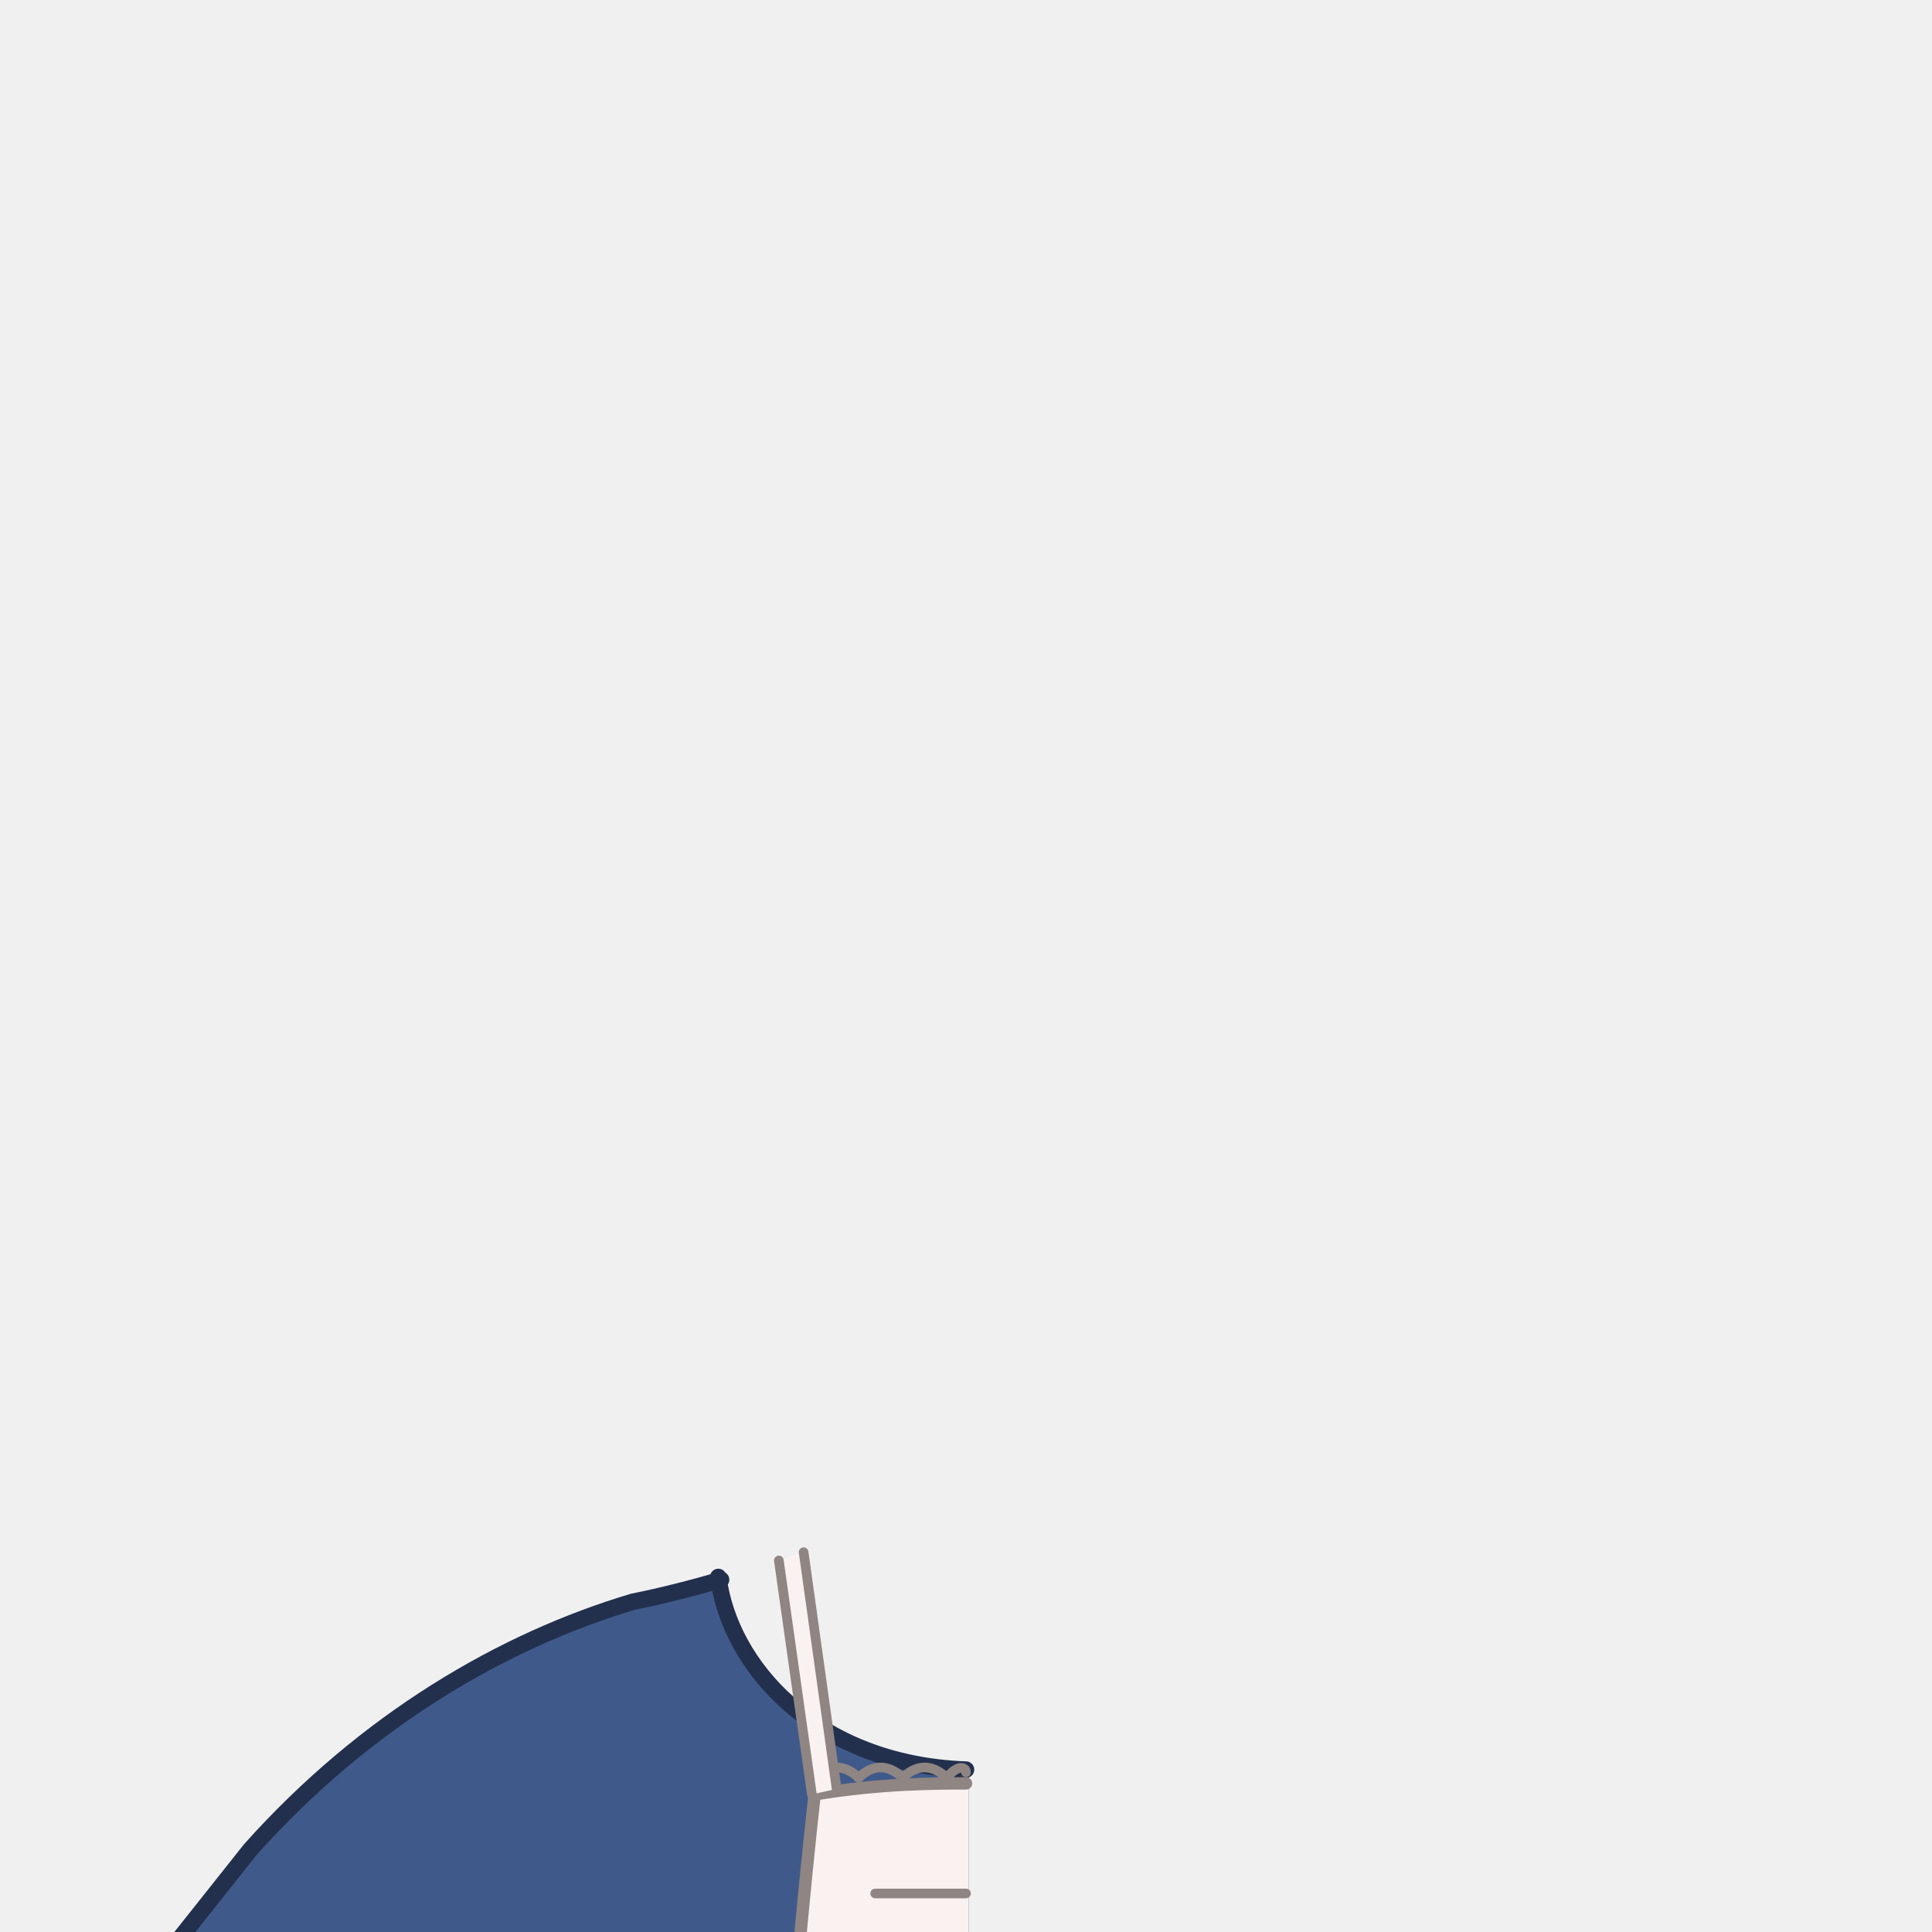
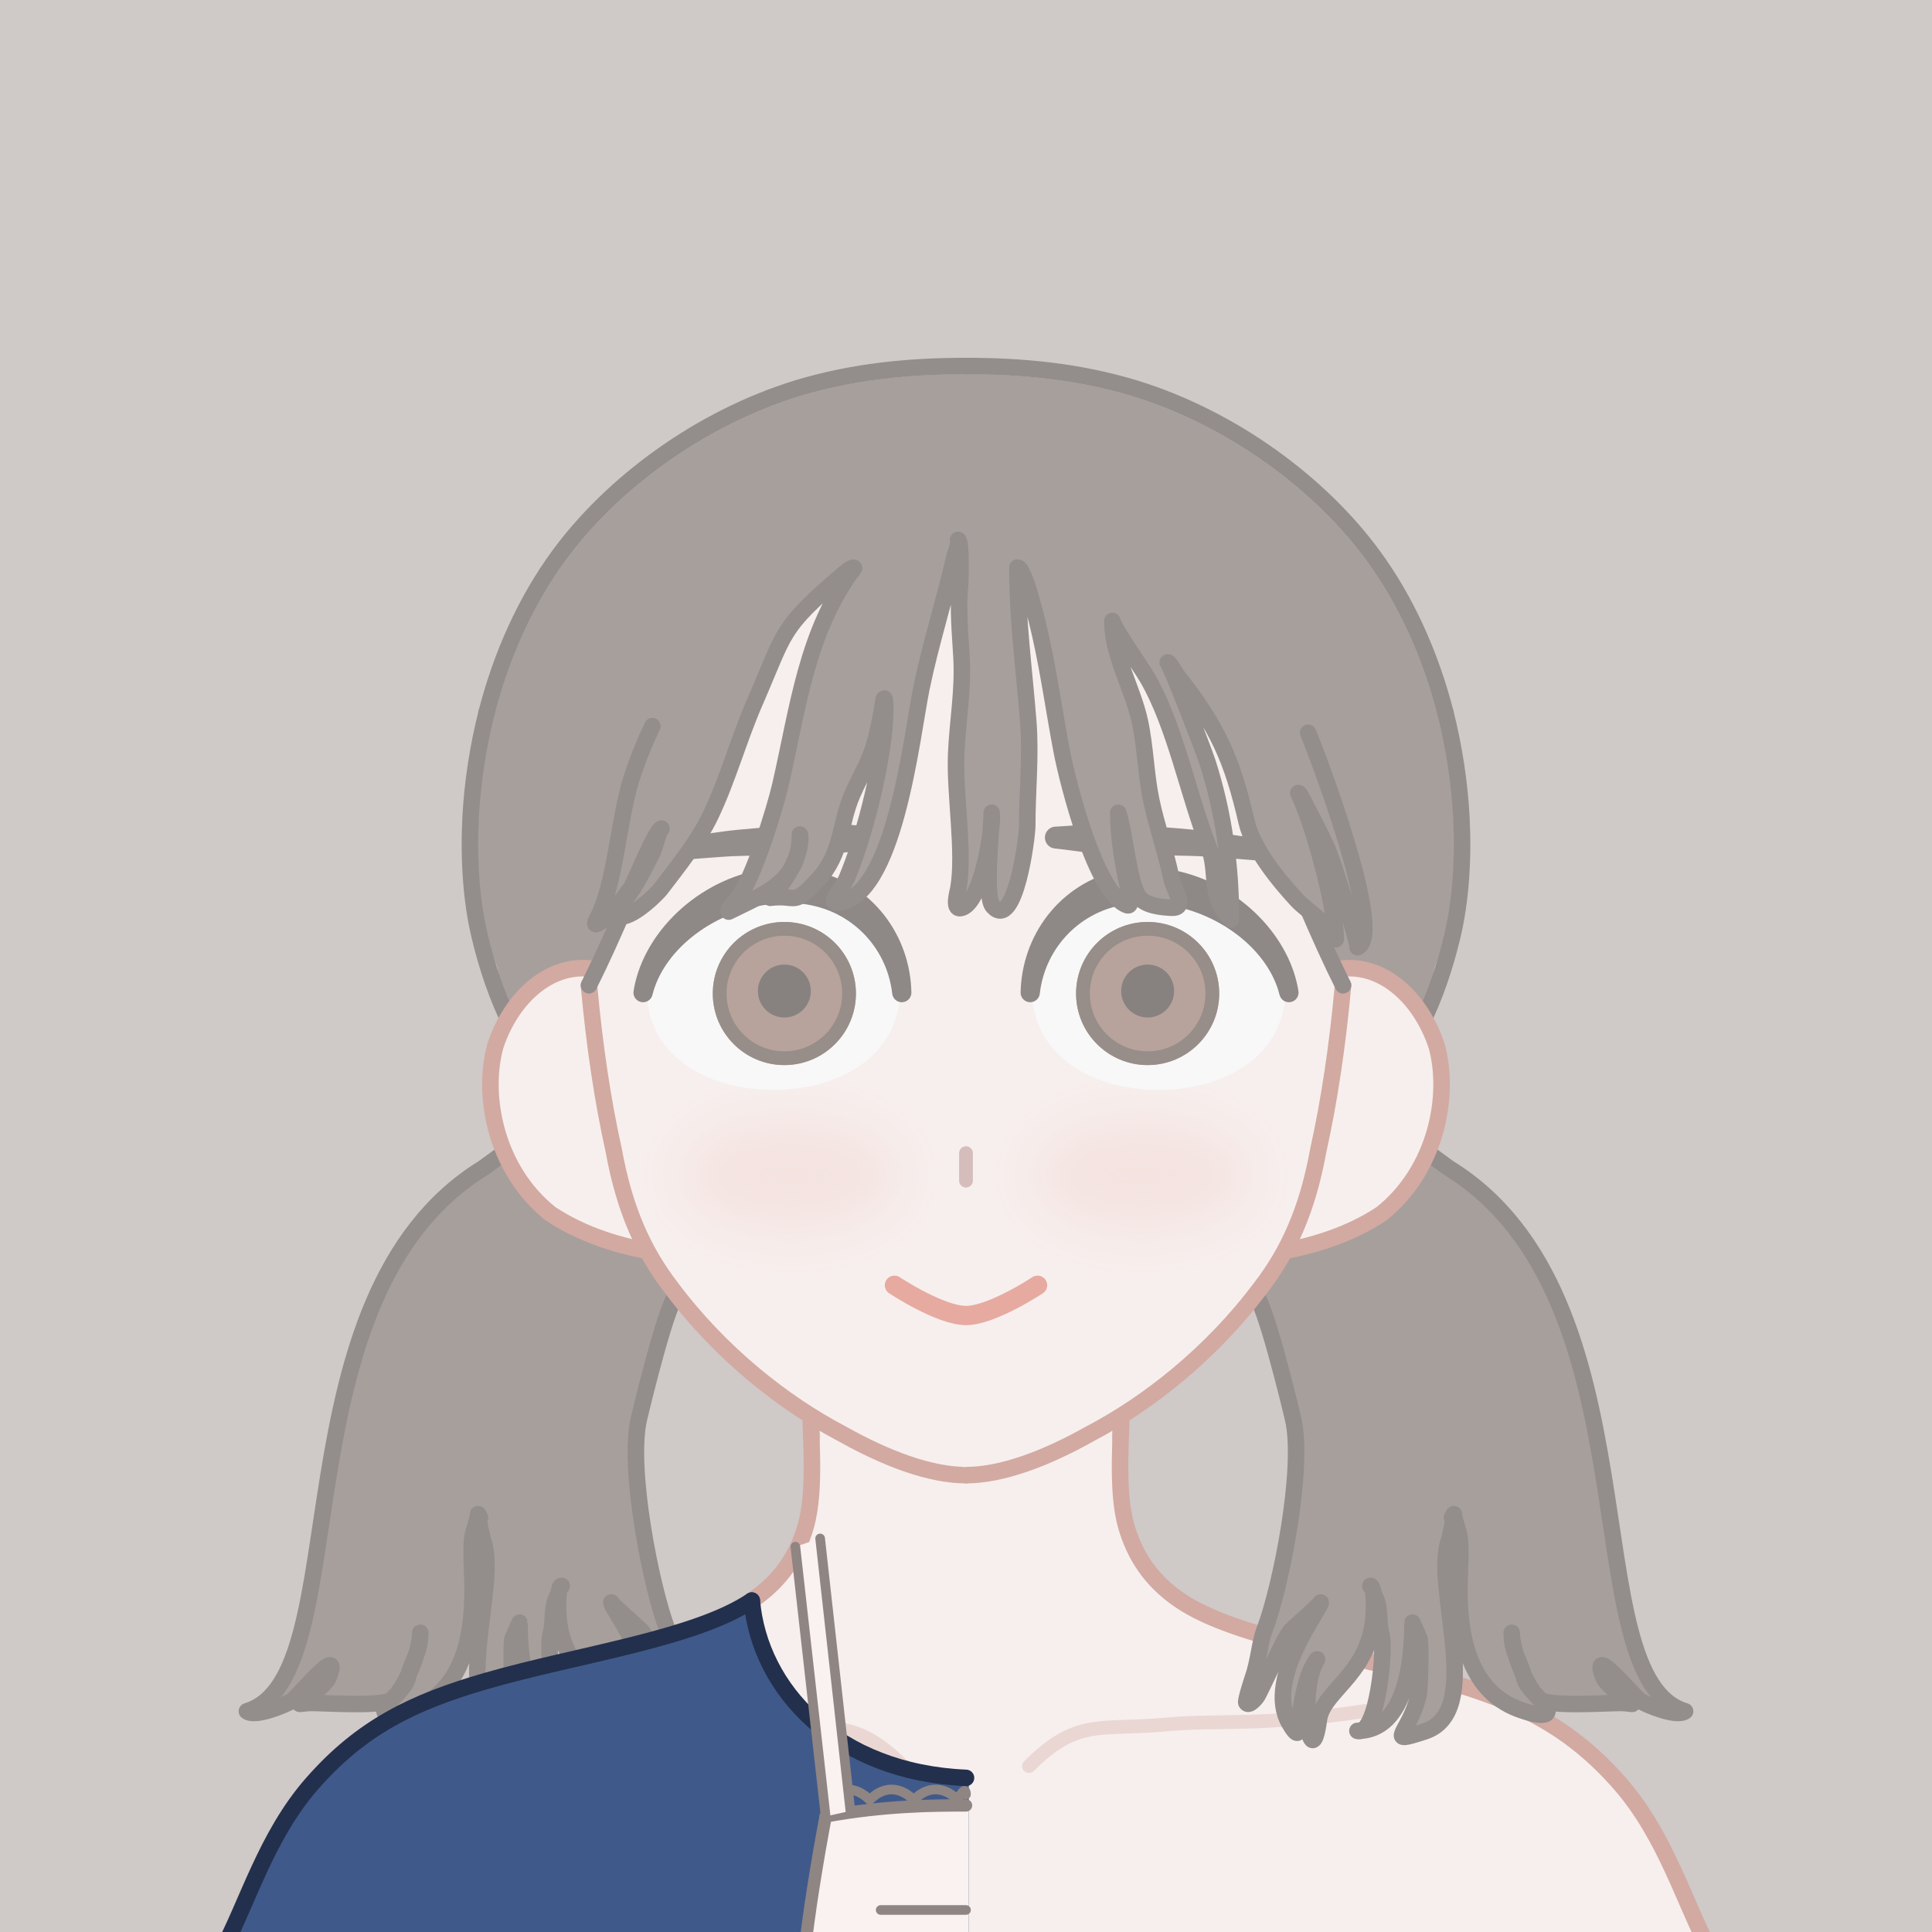
<svg xmlns="http://www.w3.org/2000/svg" width="702" height="702" viewBox="0 0 702 702">
+   <g id="_ref">
+     <g opacity="0.5">
+       <defs>
+         <clipPath id="makeup-blush-clip-path-31">
+           <path d="M215.154 389.2 L359.154 389.2 L359.154 464.8 L215.154 464.8 Z" />
+         </clipPath>
+         <filter id="makeup-blush-filter-11" filterUnits="userSpaceOnUse" x="218.154" y="377" width="138" height="100" color-interpolation-filters="sRGB">
+           <feGaussianBlur in="SourceGraphic" stdDeviation="9" color-interpolation-filters="linearRGB" />
+         </filter>
+         <clipPath id="cg-eye1">
+           <path d="M242 360 C242 338 262 326 288 326 C314 326 334 338 334 360 C334 382 314 396 288 396 C262 396 242 382 242 360 Z" fill="#ffffff" />
+         </clipPath>
+       </defs>
+       <rect width="702" height="702" fill="#ada19f" />
+       <g data-layer="body">
+         <g>
+           <g>
+             <path d="M296 490 L298 522 C293.615 554.385 304.615 564.885 259.333 589.667 L210.333 604.167 C118.615 622.385 119.615 639.385 96.5 675.5 L80.5 709 L352 712 L352 490 Z" fill="#fdeeea" />
+             <path d="M80.177 709.772 C89.948 691.718 96.554 667.356 113.323 648.166 C131.428 627.449 150.416 618.37 176.588 610.801 C209.733 601.215 252.656 595.455 273.168 581.575 C284.163 574.134 289.86 564.776 292.817 554.408 C296.711 540.759 294.236 520.005 294.407 505.93 C294.426 504.332 294.448 497.885 294.448 490.885" fill="none" stroke="#b46352" stroke-width="6" stroke-linecap="round" stroke-linejoin="round" />
+             <path d="M206.199 621.718 C242.115 627.218 260.37 624.907 278.628 626.62 C302.176 628.831 310.481 624.084 328.115 641.718" fill="none" stroke="#b46352" stroke-width="5" stroke-linecap="round" opacity="0.35" />
+           </g>
+         </g>
+         <g transform="translate(702 0) scale(-1 1)">
+           <g>
+             <path d="M296 490 L298 522 C293.615 554.385 304.615 564.885 259.333 589.667 L210.333 604.167 C118.615 622.385 119.615 639.385 96.5 675.5 L80.5 709 L352 712 L352 490 Z" fill="#fdeeea" />
+             <path d="M80.177 709.772 C89.948 691.718 96.554 667.356 113.323 648.166 C131.428 627.449 150.416 618.37 176.588 610.801 C209.733 601.215 252.656 595.455 273.168 581.575 C284.163 574.134 289.86 564.776 292.817 554.408 C296.711 540.759 294.236 520.005 294.407 505.93 C294.426 504.332 294.448 497.885 294.448 490.885" fill="none" stroke="#b46352" stroke-width="6" stroke-linecap="round" stroke-linejoin="round" />
+             <path d="M206.199 621.718 C242.115 627.218 260.37 624.907 278.628 626.62 C302.176 628.831 310.481 624.084 328.115 641.718" fill="none" stroke="#b46352" stroke-width="5" stroke-linecap="round" opacity="0.35" />
+           </g>
+         </g>
+       </g>
+       <g data-layer="hairMid">
+         <g>
+           <g>
+             <path d="M246.346 470.051 C252.058 457.884 251.33 448.199 243.07 434.669 C238.956 426.719 237.325 420.839 228.711 415.289 C206.623 401.069 195.92 409.499 175.625 424.389 C99.328 471.409 130.552 609.403 89.711 621.793 C92.696 624.063 103.403 619.583 105.822 618.153 C108.255 616.713 124.757 596.133 119.336 609.653 C118.582 611.533 113.631 615.683 111.427 617.133 C106.635 620.283 109.057 618.723 113.403 618.773 C118.927 618.823 139.489 620.153 142.388 617.583 C147.818 612.773 152.711 599.273 152.711 593.263 C152.711 600.773 149.385 603.763 148.149 609.773 C147.304 613.873 139.593 619.023 139.706 621.733 C139.843 625.043 149.803 621.283 151.883 620.363 C170.299 612.233 171.711 589.693 171.711 577.413 C171.711 572.163 170.979 563.063 171.67 558.353 C171.876 556.953 173.9 551.093 173.711 550.173 C173.96 550.589 174.197 551.005 174.421 551.422 L174.11 550.922 C173.439 551.258 175.192 558.829 175.579 559.922 C181.477 576.576 162.297 622.015 184.409 629.153 C199.261 633.947 190.038 630.137 186.546 615.971 C186.03 613.875 185.61 597.159 186.226 595.409 C186.446 594.785 188.796 589.666 188.777 589.589 C188.777 602.195 190.785 628.922 208.777 628.922 C201.455 630.753 198.534 598.933 200.068 593.773 C201.338 589.499 200.169 584.271 202.538 579.84 C203.243 578.52 203.238 576.081 204.11 576.256 C202.849 576.003 202.797 581.895 202.777 582.922 C202.285 607.842 221.252 613.552 222.777 624.922 C225.695 646.676 230.392 614.04 223.444 602.922 C227.157 607.873 228.466 615.721 229.444 621.589 C230.324 626.871 228.975 634.026 233.57 626.033 C242.692 610.164 221.67 584.015 222.11 582.256 C223.525 584.142 230.728 590.225 232.983 592.471 C235.024 594.505 242.514 611.398 245.016 616.038 C245.475 616.889 248.24 620.248 249.146 618.672 C249.502 618.052 247.263 611.007 246.804 609.719 C244.719 603.857 244.271 596.797 242.595 592.453 C236.61 576.947 227.965 533.366 232.163 515.515 C233.177 511.198 242.851 470.916 246.346 470.051 Z" fill="#5d4e48" stroke="#352a27" stroke-width="6" stroke-linecap="round" stroke-linejoin="round" />
+           </g>
+         </g>
+         <g transform="translate(702 0) scale(-1 1)">
+           <g>
+             <path d="M246.346 470.051 C252.058 457.884 251.33 448.199 243.07 434.669 C238.956 426.719 237.325 420.839 228.711 415.289 C206.623 401.069 195.92 409.499 175.625 424.389 C99.328 471.409 130.552 609.403 89.711 621.793 C92.696 624.063 103.403 619.583 105.822 618.153 C108.255 616.713 124.757 596.133 119.336 609.653 C118.582 611.533 113.631 615.683 111.427 617.133 C106.635 620.283 109.057 618.723 113.403 618.773 C118.927 618.823 139.489 620.153 142.388 617.583 C147.818 612.773 152.711 599.273 152.711 593.263 C152.711 600.773 149.385 603.763 148.149 609.773 C147.304 613.873 139.593 619.023 139.706 621.733 C139.843 625.043 149.803 621.283 151.883 620.363 C170.299 612.233 171.711 589.693 171.711 577.413 C171.711 572.163 170.979 563.063 171.67 558.353 C171.876 556.953 173.9 551.093 173.711 550.173 C173.96 550.589 174.197 551.005 174.421 551.422 L174.11 550.922 C173.439 551.258 175.192 558.829 175.579 559.922 C181.477 576.576 162.297 622.015 184.409 629.153 C199.261 633.947 190.038 630.137 186.546 615.971 C186.03 613.875 185.61 597.159 186.226 595.409 C186.446 594.785 188.796 589.666 188.777 589.589 C188.777 602.195 190.785 628.922 208.777 628.922 C201.455 630.753 198.534 598.933 200.068 593.773 C201.338 589.499 200.169 584.271 202.538 579.84 C203.243 578.52 203.238 576.081 204.11 576.256 C202.849 576.003 202.797 581.895 202.777 582.922 C202.285 607.842 221.252 613.552 222.777 624.922 C225.695 646.676 230.392 614.04 223.444 602.922 C227.157 607.873 228.466 615.721 229.444 621.589 C230.324 626.871 228.975 634.026 233.57 626.033 C242.692 610.164 221.67 584.015 222.11 582.256 C223.525 584.142 230.728 590.225 232.983 592.471 C235.024 594.505 242.514 611.398 245.016 616.038 C245.475 616.889 248.24 620.248 249.146 618.672 C249.502 618.052 247.263 611.007 246.804 609.719 C244.719 603.857 244.271 596.797 242.595 592.453 C236.61 576.947 227.965 533.366 232.163 515.515 C233.177 511.198 242.851 470.916 246.346 470.051 Z" fill="#5d4e48" stroke="#352a27" stroke-width="6" stroke-linecap="round" stroke-linejoin="round" />
+           </g>
+         </g>
+       </g>
+       <g data-layer="hairBase">
+         <g>
+           <g>
+             <path d="M352 381.448 L352 135.951 L351.016 135.951 C330.344 135.951 310.656 137.919 290.968 143.826 C255.53 154.654 224.03 178.279 205.327 203.873 C186.623 229.467 175.795 262.936 173.826 297.39 C172.842 317.077 174.811 336.765 180.717 351.531 C182.027 358.081 184.209 364.632 187.262 370.602 C187.365 370.682 201.168 393.038 203.562 396.448 C204.832 398.257 211.612 404.019 213.517 405.842 C223.248 415.153 227.833 417.061 239.562 423.948 C253.821 432.321 287.168 441.633 303.192 437.819 C328.028 431.907 350.54 430.17 351.074 398.222 C351.102 396.519 351.452 381.949 352 381.448 Z" fill="#5d4e48" />
+           </g>
+           <g>
+             <path d="M351 133 C330 133 310 135 290 141 C254 152 222 176 203 202 C191 218.4 182.2 238 176.8 259" fill="none" stroke="#352a27" stroke-width="6" stroke-linecap="round" stroke-linejoin="round" />
+           </g>
+           <g>
+             <path d="M176.8 259 C173.7 271.3 171.7 284.1 171 297 C170.247 312.067 171.196 327.134 174.275 340.064 C179.731 362.97 189.199 384.12 205.639 400.625 C218.159 413.194 231.61 422.103 248.042 428.491 C248.47 428.658 248.896 428.816 249.319 428.964 C252.635 430.122 260.334 430.818 262.896 432.282" fill="none" stroke="#352a27" stroke-width="6" stroke-linecap="round" stroke-linejoin="round" />
+           </g>
+         </g>
+         <g transform="translate(702 0) scale(-1 1)">
+           <g>
+             <path d="M352 381.448 L352 135.951 L351.016 135.951 C330.344 135.951 310.656 137.919 290.968 143.826 C255.53 154.654 224.03 178.279 205.327 203.873 C186.623 229.467 175.795 262.936 173.826 297.39 C172.842 317.077 174.811 336.765 180.717 351.531 C182.027 358.081 184.209 364.632 187.262 370.602 C187.365 370.682 201.168 393.038 203.562 396.448 C204.832 398.257 211.612 404.019 213.517 405.842 C223.248 415.153 227.833 417.061 239.562 423.948 C253.821 432.321 287.168 441.633 303.192 437.819 C328.028 431.907 350.54 430.17 351.074 398.222 C351.102 396.519 351.452 381.949 352 381.448 Z" fill="#5d4e48" />
+           </g>
+           <g>
+             <path d="M351 133 C330 133 310 135 290 141 C254 152 222 176 203 202 C191 218.4 182.2 238 176.8 259" fill="none" stroke="#352a27" stroke-width="6" stroke-linecap="round" stroke-linejoin="round" />
+           </g>
+           <g>
+             <path d="M176.8 259 C173.7 271.3 171.7 284.1 171 297 C170.247 312.067 171.196 327.134 174.275 340.064 C179.731 362.97 189.199 384.12 205.639 400.625 C218.159 413.194 231.61 422.103 248.042 428.491 C248.47 428.658 248.896 428.816 249.319 428.964 C252.635 430.122 260.334 430.818 262.896 432.282" fill="none" stroke="#352a27" stroke-width="6" stroke-linecap="round" stroke-linejoin="round" />
+           </g>
+         </g>
+       </g>
+       <g data-layer="ear">
+         <g>
+           <g>
+             <path d="M215 352 C200 350 186 362 180 380 C175 398 180 425 200 441 C212 449 226 453 238 455 L225 380 Z" fill="#fdeeea" />
+             <path d="M215 352 C200 350 186 362 180 380 C175 398 180 425 200 441 C212 449 226 453 238 455" fill="none" stroke="#b46352" stroke-width="6" stroke-linecap="round" stroke-linejoin="round" />
+           </g>
+         </g>
+         <g transform="translate(702 0) scale(-1 1)">
+           <g>
+             <path d="M215 352 C200 350 186 362 180 380 C175 398 180 425 200 441 C212 449 226 453 238 455 L225 380 Z" fill="#fdeeea" />
+             <path d="M215 352 C200 350 186 362 180 380 C175 398 180 425 200 441 C212 449 226 453 238 455" fill="none" stroke="#b46352" stroke-width="6" stroke-linecap="round" stroke-linejoin="round" />
+           </g>
+         </g>
+       </g>
+       <g data-layer="face">
+         <g>
+           <g>
+             <path d="M352 200 L351 200 C322 200 296 208 278 228 C262 246 250 272 240 298 C232 318 223 340 214 358 C216 380 219 400 223 418 C227 440 234 455 244 468 C262 492 285 510 306 521 C322 530 338 536 351 536 L352 536 Z" fill="#fdeeea" />
+             <path d="M214 358 C216 380 219 400 223 418 C227 440 234 455 244 468 C262 492 285 510 306 521 C322 530 338 536 351 536" fill="none" stroke="#b46352" stroke-width="6" stroke-linecap="round" stroke-linejoin="round" />
+           </g>
+         </g>
+         <g transform="translate(702 0) scale(-1 1)">
+           <g>
+             <path d="M352 200 L351 200 C322 200 296 208 278 228 C262 246 250 272 240 298 C232 318 223 340 214 358 C216 380 219 400 223 418 C227 440 234 455 244 468 C262 492 285 510 306 521 C322 530 338 536 351 536 L352 536 Z" fill="#fdeeea" />
+             <path d="M214 358 C216 380 219 400 223 418 C227 440 234 455 244 468 C262 492 285 510 306 521 C322 530 338 536 351 536" fill="none" stroke="#b46352" stroke-width="6" stroke-linecap="round" stroke-linejoin="round" />
+           </g>
+         </g>
+       </g>
+       <g data-layer="makeup">
+         <g>
+           <g>
+             <g clip-path="url(#makeup-blush-clip-path-31)">
+               <g filter="url(#makeup-blush-filter-11)">
+                 <ellipse cx="287.154" cy="427" rx="40" ry="21" fill="#f3bfb8" opacity="0.5" />
+               </g>
+             </g>
+           </g>
+         </g>
+         <g transform="translate(702 0) scale(-1 1)">
+           <g>
+             <g clip-path="url(#makeup-blush-clip-path-31)">
+               <g filter="url(#makeup-blush-filter-11)">
+                 <ellipse cx="287.154" cy="427" rx="40" ry="21" fill="#f3bfb8" opacity="0.5" />
+               </g>
+             </g>
+           </g>
+         </g>
+       </g>
+       <g data-layer="mouth">
+         <g>
+           <path d="M351 419 L351 429" fill="none" stroke="#b98a88" stroke-width="5" stroke-linecap="round" />
+         </g>
+         <g>
+           <path d="M325 467 C325 467 341.59 478 351 478 C360.41 478 377 467 377 467" fill="none" stroke="#dc6450" stroke-width="7" stroke-linecap="round" stroke-linejoin="round" />
+         </g>
+       </g>
+       <g data-layer="eye">
+         <g transform="translate(285 361) scale(1) translate(-292 -361)">
+           <path d="M242 360 C242 338 262 326 288 326 C314 326 334 338 334 360 C334 382 314 396 288 396 C262 396 242 382 242 360 Z" fill="#ffffff" />
+           <g clip-path="url(#cg-eye1)">
+             <g transform="translate(292 361) scale(0.26)">
+               <g transform="translate(-110 -110) scale(1)">
+                 <g>
+                   <circle cx="110" cy="110" r="100" fill="#7e5647" />
+                   <circle cx="110" cy="106.526" r="37" fill="#1e1410" />
+                 </g>
+               </g>
+             </g>
+             <circle cx="292" cy="361" r="23.5" fill="none" stroke="#3e2a22" stroke-width="5" />
+           </g>
+           <g>
+             <polygon points="237.252,359.897 237.551,358.24 237.883,356.76 237.941,356.513 238.406,354.792 238.803,353.526 238.951,353.061 239.578,351.317 239.962,350.368 240.28,349.584 241.058,347.862 241.344,347.294 241.925,346.127 242.867,344.408 242.928,344.314 243.885,342.708 244.617,341.579 244.985,341.016 246.164,339.343 246.569,338.814 247.417,337.698 248.568,336.29 248.745,336.08 250.15,334.489 250.84,333.764 251.624,332.938 253.169,331.426 253.251,331.357 254.778,329.959 255.664,329.208 256.451,328.542 258.188,327.176 258.338,327.071 259.976,325.871 260.978,325.193 261.816,324.627 263.713,323.445 263.884,323.351 265.648,322.334 266.723,321.768 267.619,321.299 269.636,320.333 269.832,320.251 271.687,319.443 272.839,318.994 273.747,318.642 275.844,317.917 276.12,317.835 277.977,317.271 279.259,316.935 280.089,316.72 282.225,316.252 282.674,316.172 284.386,315.867 285.904,315.658 286.538,315.572 288.676,315.367 289.401,315.327 290.829,315.25 292.642,315.226 293.004,315.221 295.029,315.28 296.147,315.36 297.018,315.423 298.974,315.649 299.642,315.754 300.899,315.956 302.839,316.351 303.092,316.412 304.736,316.824 306.239,317.271 306.592,317.373 308.418,318.001 309.548,318.446 310.23,318.713 311.993,319.495 312.749,319.869 313.708,320.347 315.391,321.276 315.82,321.534 317.035,322.277 318.624,323.341 318.745,323.424 320.158,324.467 321.316,325.4 321.654,325.667 323.091,326.923 323.903,327.696 324.47,328.235 325.79,329.602 326.297,330.172 327.055,331.028 328.256,332.499 328.49,332.806 329.392,334.018 330.352,335.425 330.465,335.582 331.471,337.186 332.122,338.33 332.409,338.828 333.281,340.508 333.67,341.338 334.08,342.214 334.808,343.949 334.992,344.434 335.468,345.715 336.057,347.505 336.088,347.599 336.571,349.304 336.901,350.668 337.014,351.126 337.388,352.973 337.543,353.928 337.688,354.817 337.915,356.668 337.962,357.21 338.072,358.537 338.153,360.357 338.146,361.044 338.006,361.715 337.737,362.346 337.35,362.913 336.861,363.394 336.286,363.769 335.65,364.026 334.976,364.153 334.29,364.146 333.618,364.006 332.987,363.737 332.42,363.35 331.94,362.861 331.564,362.286 331.308,361.65 331.18,360.976 330.952,359.311 330.741,358.141 330.667,357.75 330.321,356.221 330.125,355.498 329.911,354.712 329.435,353.212 329.326,352.918 328.903,351.751 328.295,350.262 328.289,350.247 332.186,348.915 328.346,350.404 327.667,348.922 327.122,347.855 326.963,347.551 326.209,346.222 325.793,345.553 325.404,344.931 324.546,343.673 324.313,343.364 323.644,342.461 322.641,341.211 326.581,338.437 322.758,341.37 322.695,341.298 321.707,340.166 320.806,339.215 320.678,339.088 319.611,338.057 318.914,337.435 318.503,337.07 317.368,336.138 316.918,335.8 316.202,335.257 315.002,334.422 314.826,334.316 313.769,333.636 312.455,332.862 312.429,332.847 315.575,328.126 312.628,332.973 311.255,332.235 310.187,331.716 309.949,331.605 308.63,331.03 307.86,330.729 307.304,330.513 305.949,330.043 305.483,329.903 304.56,329.62 303.179,329.254 303.067,329.233 301.785,328.941 300.369,328.674 300.36,328.676 298.901,328.459 297.886,328.344 297.468,328.298 296.013,328.186 295.393,328.162 294.522,328.124 292.996,328.113 292.886,328.117 291.308,328.156 290.115,328.224 289.625,328.251 287.955,328.397 287.555,328.445 286.26,328.598 284.767,328.824 284.542,328.856 282.84,329.164 282.225,329.296 281.147,329.526 279.48,329.94 279.412,329.953 277.697,330.432 276.975,330.658 276,330.962 274.294,331.56 274.289,331.557 272.589,332.208 271.847,332.519 270.917,332.909 269.253,333.675 269.166,333.715 266.483,328.557 269.341,333.62 267.607,334.487 266.89,334.872 265.995,335.352 264.409,336.278 264.333,336.322 261.3,331.723 264.49,336.215 262.858,337.24 262.157,337.711 261.347,338.255 259.821,339.363 259.808,339.373 256.523,335.37 259.946,339.255 258.454,340.418 257.716,341.032 257.083,341.559 255.762,342.739 255.685,342.806 254.501,343.949 253.647,344.833 253.301,345.188 252.159,346.459 251.834,346.845 251.082,347.752 250.048,349.104 250.03,349.127 246.472,346.733 250.12,348.988 249.134,350.389 248.514,351.347 248.254,351.743 247.457,353.088 247.132,353.691 246.724,354.451 246.056,355.833 245.922,356.135 245.462,357.208 244.942,358.578 244.909,358.668 244.488,359.962 244.081,361.436 243.865,362.087 243.527,362.684 243.078,363.203 242.537,363.625 241.924,363.933 241.262,364.116 240.578,364.166 239.897,364.081 239.246,363.865 238.649,363.527 238.13,363.078 237.708,362.537 237.4,361.924 237.218,361.262 237.168,360.578" fill="#2b201d" />
+           </g>
+         </g>
+         <g transform="translate(702 0) scale(-1 1)">
+           <g transform="translate(285 361) scale(1) translate(-292 -361)">
+             <path d="M242 360 C242 338 262 326 288 326 C314 326 334 338 334 360 C334 382 314 396 288 396 C262 396 242 382 242 360 Z" fill="#ffffff" />
+             <g clip-path="url(#cg-eye1)">
+               <g transform="translate(292 361) scale(0.26)">
+                 <g transform="translate(-110 -110) scale(1)">
+                   <g>
+                     <circle cx="110" cy="110" r="100" fill="#7e5647" />
+                     <circle cx="110" cy="106.526" r="37" fill="#1e1410" />
+                   </g>
+                 </g>
+               </g>
+               <circle cx="292" cy="361" r="23.5" fill="none" stroke="#3e2a22" stroke-width="5" />
+             </g>
+             <g>
+               <polygon points="237.252,359.897 237.551,358.24 237.883,356.76 237.941,356.513 238.406,354.792 238.803,353.526 238.951,353.061 239.578,351.317 239.962,350.368 240.28,349.584 241.058,347.862 241.344,347.294 241.925,346.127 242.867,344.408 242.928,344.314 243.885,342.708 244.617,341.579 244.985,341.016 246.164,339.343 246.569,338.814 247.417,337.698 248.568,336.29 248.745,336.08 250.15,334.489 250.84,333.764 251.624,332.938 253.169,331.426 253.251,331.357 254.778,329.959 255.664,329.208 256.451,328.542 258.188,327.176 258.338,327.071 259.976,325.871 260.978,325.193 261.816,324.627 263.713,323.445 263.884,323.351 265.648,322.334 266.723,321.768 267.619,321.299 269.636,320.333 269.832,320.251 271.687,319.443 272.839,318.994 273.747,318.642 275.844,317.917 276.12,317.835 277.977,317.271 279.259,316.935 280.089,316.72 282.225,316.252 282.674,316.172 284.386,315.867 285.904,315.658 286.538,315.572 288.676,315.367 289.401,315.327 290.829,315.25 292.642,315.226 293.004,315.221 295.029,315.28 296.147,315.36 297.018,315.423 298.974,315.649 299.642,315.754 300.899,315.956 302.839,316.351 303.092,316.412 304.736,316.824 306.239,317.271 306.592,317.373 308.418,318.001 309.548,318.446 310.23,318.713 311.993,319.495 312.749,319.869 313.708,320.347 315.391,321.276 315.82,321.534 317.035,322.277 318.624,323.341 318.745,323.424 320.158,324.467 321.316,325.4 321.654,325.667 323.091,326.923 323.903,327.696 324.47,328.235 325.79,329.602 326.297,330.172 327.055,331.028 328.256,332.499 328.49,332.806 329.392,334.018 330.352,335.425 330.465,335.582 331.471,337.186 332.122,338.33 332.409,338.828 333.281,340.508 333.67,341.338 334.08,342.214 334.808,343.949 334.992,344.434 335.468,345.715 336.057,347.505 336.088,347.599 336.571,349.304 336.901,350.668 337.014,351.126 337.388,352.973 337.543,353.928 337.688,354.817 337.915,356.668 337.962,357.21 338.072,358.537 338.153,360.357 338.146,361.044 338.006,361.715 337.737,362.346 337.35,362.913 336.861,363.394 336.286,363.769 335.65,364.026 334.976,364.153 334.29,364.146 333.618,364.006 332.987,363.737 332.42,363.35 331.94,362.861 331.564,362.286 331.308,361.65 331.18,360.976 330.952,359.311 330.741,358.141 330.667,357.75 330.321,356.221 330.125,355.498 329.911,354.712 329.435,353.212 329.326,352.918 328.903,351.751 328.295,350.262 328.289,350.247 332.186,348.915 328.346,350.404 327.667,348.922 327.122,347.855 326.963,347.551 326.209,346.222 325.793,345.553 325.404,344.931 324.546,343.673 324.313,343.364 323.644,342.461 322.641,341.211 326.581,338.437 322.758,341.37 322.695,341.298 321.707,340.166 320.806,339.215 320.678,339.088 319.611,338.057 318.914,337.435 318.503,337.07 317.368,336.138 316.918,335.8 316.202,335.257 315.002,334.422 314.826,334.316 313.769,333.636 312.455,332.862 312.429,332.847 315.575,328.126 312.628,332.973 311.255,332.235 310.187,331.716 309.949,331.605 308.63,331.03 307.86,330.729 307.304,330.513 305.949,330.043 305.483,329.903 304.56,329.62 303.179,329.254 303.067,329.233 301.785,328.941 300.369,328.674 300.36,328.676 298.901,328.459 297.886,328.344 297.468,328.298 296.013,328.186 295.393,328.162 294.522,328.124 292.996,328.113 292.886,328.117 291.308,328.156 290.115,328.224 289.625,328.251 287.955,328.397 287.555,328.445 286.26,328.598 284.767,328.824 284.542,328.856 282.84,329.164 282.225,329.296 281.147,329.526 279.48,329.94 279.412,329.953 277.697,330.432 276.975,330.658 276,330.962 274.294,331.56 274.289,331.557 272.589,332.208 271.847,332.519 270.917,332.909 269.253,333.675 269.166,333.715 266.483,328.557 269.341,333.62 267.607,334.487 266.89,334.872 265.995,335.352 264.409,336.278 264.333,336.322 261.3,331.723 264.49,336.215 262.858,337.24 262.157,337.711 261.347,338.255 259.821,339.363 259.808,339.373 256.523,335.37 259.946,339.255 258.454,340.418 257.716,341.032 257.083,341.559 255.762,342.739 255.685,342.806 254.501,343.949 253.647,344.833 253.301,345.188 252.159,346.459 251.834,346.845 251.082,347.752 250.048,349.104 250.03,349.127 246.472,346.733 250.12,348.988 249.134,350.389 248.514,351.347 248.254,351.743 247.457,353.088 247.132,353.691 246.724,354.451 246.056,355.833 245.922,356.135 245.462,357.208 244.942,358.578 244.909,358.668 244.488,359.962 244.081,361.436 243.865,362.087 243.527,362.684 243.078,363.203 242.537,363.625 241.924,363.933 241.262,364.116 240.578,364.166 239.897,364.081 239.246,363.865 238.649,363.527 238.13,363.078 237.708,362.537 237.4,361.924 237.218,361.262 237.168,360.578" fill="#2b201d" />
+             </g>
+           </g>
+         </g>
+       </g>
+       <g data-layer="hairLine">
+         <g>
+           <g>
+             <path d="M351 200 C322 200 296 208 278 228 C262 246 250 272 240 298 C232 318 223 340 214 358" fill="none" stroke="#352a27" stroke-width="6" stroke-linecap="round" stroke-linejoin="round" />
+           </g>
+         </g>
+         <g transform="translate(702 0) scale(-1 1)">
+           <g>
+             <path d="M351 200 C322 200 296 208 278 228 C262 246 250 272 240 298 C232 318 223 340 214 358" fill="none" stroke="#352a27" stroke-width="6" stroke-linecap="round" stroke-linejoin="round" />
+           </g>
+         </g>
+       </g>
+       <g data-layer="brow">
+         <g>
+           <g transform="translate(-7 0)">
+             <g>
+               <g>
+                 <path d="M251.563 304.691 L255.184 304.191 L258.804 303.682 L262.422 303.165 L264.202 302.909 L266.052 302.647 L269.671 302.131 L269.885 302.102 L272.476 301.783 L273.478 301.681 L276.448 301.377 L277.18 301.313 L280.822 300.993 L282.158 300.878 L284.513 300.7 L288.158 300.433 L290.032 300.3 L291.841 300.188 L295.489 299.974 L299.137 299.777 L300.11 299.728 L302.817 299.614 L306.468 299.48 L307.714 299.451 L308.96 299.444 L310.208 299.458 L311.456 299.489 L312.704 299.536 L312.854 299.541 L313.976 299.599 L315.225 299.674 L316.474 299.757 L317.723 299.845 L318.973 299.935 L320.222 300.025 L321.471 300.113 L322.72 300.195 L323.969 300.27 L325.218 300.335 L326 300.389 L326.757 300.595 L327.459 300.945 L328.079 301.424 L328.594 302.016 L328.983 302.696 L329.232 303.44 L329.332 304.218 L329.277 305 L329.072 305.757 L328.722 306.459 L328.242 307.079 L327.651 307.594 L326.97 307.983 L326.227 308.232 L325.449 308.332 L324.206 308.469 L322.964 308.615 L321.721 308.77 L320.479 308.93 L319.237 309.092 L317.995 309.254 L316.753 309.414 L315.511 309.568 L314.268 309.715 L313.174 309.837 L313.048 309.852 L311.806 309.982 L310.563 310.096 L309.319 310.193 L308.075 310.27 L306.83 310.324 L303.178 310.433 L300.499 310.499 L299.554 310.524 L295.901 310.61 L292.247 310.679 L290.471 310.706 L288.629 310.744 L284.975 310.81 L282.661 310.845 L281.367 310.876 L277.713 310.959 L277.043 310.972 L274.124 311.073 L273.212 311.102 L270.782 311.231 L270.649 311.24 L267.003 311.504 L265.15 311.639 L263.368 311.774 L259.724 312.055 L256.08 312.344 L252.437 312.643 L251.653 312.652 L250.882 312.507 L250.154 312.215 L249.497 311.787 L248.937 311.239 L248.494 310.592 L248.186 309.871 L248.024 309.103 L248.015 308.319 L248.159 307.549 L248.451 306.821 L248.88 306.164 L249.428 305.603 L250.075 305.16 L250.796 304.852 Z" fill="#352a27" />
+               </g>
+             </g>
+           </g>
+         </g>
+         <g transform="translate(702 0) scale(-1 1)">
+           <g transform="translate(-7 0)">
+             <g>
+               <g>
+                 <path d="M251.563 304.691 L255.184 304.191 L258.804 303.682 L262.422 303.165 L264.202 302.909 L266.052 302.647 L269.671 302.131 L269.885 302.102 L272.476 301.783 L273.478 301.681 L276.448 301.377 L277.18 301.313 L280.822 300.993 L282.158 300.878 L284.513 300.7 L288.158 300.433 L290.032 300.3 L291.841 300.188 L295.489 299.974 L299.137 299.777 L300.11 299.728 L302.817 299.614 L306.468 299.48 L307.714 299.451 L308.96 299.444 L310.208 299.458 L311.456 299.489 L312.704 299.536 L312.854 299.541 L313.976 299.599 L315.225 299.674 L316.474 299.757 L317.723 299.845 L318.973 299.935 L320.222 300.025 L321.471 300.113 L322.72 300.195 L323.969 300.27 L325.218 300.335 L326 300.389 L326.757 300.595 L327.459 300.945 L328.079 301.424 L328.594 302.016 L328.983 302.696 L329.232 303.44 L329.332 304.218 L329.277 305 L329.072 305.757 L328.722 306.459 L328.242 307.079 L327.651 307.594 L326.97 307.983 L326.227 308.232 L325.449 308.332 L324.206 308.469 L322.964 308.615 L321.721 308.77 L320.479 308.93 L319.237 309.092 L317.995 309.254 L316.753 309.414 L315.511 309.568 L314.268 309.715 L313.174 309.837 L313.048 309.852 L311.806 309.982 L310.563 310.096 L309.319 310.193 L308.075 310.27 L306.83 310.324 L303.178 310.433 L300.499 310.499 L299.554 310.524 L295.901 310.61 L292.247 310.679 L290.471 310.706 L288.629 310.744 L284.975 310.81 L282.661 310.845 L281.367 310.876 L277.713 310.959 L277.043 310.972 L274.124 311.073 L273.212 311.102 L270.782 311.231 L270.649 311.24 L267.003 311.504 L265.15 311.639 L263.368 311.774 L259.724 312.055 L256.08 312.344 L252.437 312.643 L251.653 312.652 L250.882 312.507 L250.154 312.215 L249.497 311.787 L248.937 311.239 L248.494 310.592 L248.186 309.871 L248.024 309.103 L248.015 308.319 L248.159 307.549 L248.451 306.821 L248.88 306.164 L249.428 305.603 L250.075 305.16 L250.796 304.852 Z" fill="#352a27" />
+               </g>
+             </g>
+           </g>
+         </g>
+       </g>
+       <g data-layer="hairFront">
+         <g>
+           <path d="M305.733 186.817 C294.238 185.54 240.866 243.136 241.784 255.077 C240.674 255.077 237.645 262.575 237.04 263.852 C234.006 270.261 231.637 276.089 229.473 282.854 C224.722 297.701 223.528 321.784 216.907 333.952 C213.407 340.387 226.108 328.123 227.076 326.931 C230.866 322.261 234.236 315.291 237.026 309.901 C237.795 308.414 239.601 301.249 240.347 301.062 C238.166 301.789 231.236 319.065 229.51 322.228 C228.435 324.198 222.587 330.215 224.114 332.172 C227.041 335.923 238.104 325.612 240.196 322.868 C246.435 314.684 253.72 305.622 258.158 296.348 C264.504 283.087 268.361 268.689 274.232 255.207 C285.615 229.07 283.667 227.563 306.559 207.951 C307.048 207.532 310.213 204.734 310.855 205.376 C293.499 228.518 289.976 257.37 283.538 285.296 C281.488 294.185 273.607 319.587 268.207 326.141 C267.544 326.945 264.43 330.199 264.777 331.241 C277.93 324.664 290.644 320.536 290.644 303.218 C291.831 310.342 284.732 321.345 279.866 326.211 C289.86 324.962 287.816 329.767 297.21 319.63 C306.148 309.986 304.963 299.465 309.748 288.529 C313.292 280.43 316.178 276.925 318.446 267.693 C319.185 264.684 319.812 261.647 320.355 258.597 C320.424 258.212 321.049 253.73 321.241 253.739 C322.041 253.778 321.459 263.522 321.267 265.378 C319.582 281.592 313.948 304.242 307.629 319.276 C306.566 321.805 301.179 328.09 303.757 328.022 C325.032 327.462 331.26 267.224 334.852 249.846 C338.256 233.382 343.222 218.146 346.833 202.12 C347.04 201.199 348.955 196.711 348.126 196.158 C349.332 196.882 349.042 210.643 348.838 212.748 C347.986 221.541 348.873 229.957 349.364 238.732 C350.059 251.146 347.934 261.835 347.429 273.987 C346.822 288.613 350.548 309.592 348.214 322.887 C348.019 323.996 346.115 330.372 348.956 329.987 C356.523 328.961 360.983 301.091 360.341 295.314 C360.341 301.626 357.532 325.715 360.781 329.339 C368.735 338.212 373.266 304.663 373.26 299.881 C373.244 287.329 374.612 274.748 373.625 262.205 C372.119 243.085 369.682 225.736 369.682 206.217 C372.447 206.217 377.315 227.653 378.113 231.217 C381.227 245.136 383.138 259.223 385.834 273.211 C388.027 284.591 398.193 324.903 409.55 328.915 C412.213 329.855 409.257 319.897 409.014 318.59 C407.58 310.88 406.327 303.174 406.327 295.314 C408.779 302.672 410.148 320.777 413.814 325.876 C416.14 329.11 421.92 329.642 425.582 329.831 C431.62 330.142 426.496 323.463 425.524 318.748 C423.574 309.293 420.279 300.128 418.333 290.862 C416.338 281.36 416.222 271.498 414.15 262.002 C411.517 249.936 404.171 238.046 404.171 225.617 C405.173 229.13 414.446 242.077 416.925 246.355 C427.031 263.799 431.618 288.458 439.142 307.65 C442.904 317.245 438.783 325.616 447.282 334.115 C447.282 314.589 444.715 295.595 438.753 276.97 C437.283 272.379 425.183 241.242 424.29 240.706 C424.807 240.319 427.309 244.95 427.741 245.494 C442.366 263.88 447.776 276.073 452.977 298.72 C455.206 308.428 464.679 320.01 471.403 327.241 C474.338 330.396 485.364 338.029 485.364 341.3 C485.364 329.474 477.065 298.835 471.712 288.129 C472.243 287.864 474.524 292.787 474.638 293.005 C477.16 297.83 479.675 302.689 481.992 307.615 C484.148 312.198 493.676 342.547 493.268 344.174 C503.573 339.594 488.121 298.181 484.828 290.231 C478.386 274.676 474.483 257.911 467.253 242.781 C465.382 238.865 451.556 218.197 449.438 218.432 C447.864 219.831 447.717 219.032 447.38 217.507 C446.158 211.982 429.112 200.262 424.29 195.439 L425.008 195.439" fill="#5d4e48" />
+           <path d="M237.04 263.852 C234.006 270.261 231.637 276.089 229.473 282.854 C224.722 297.701 223.528 321.784 216.907 333.952 C213.407 340.387 226.108 328.123 227.076 326.931 C230.866 322.261 234.236 315.291 237.026 309.901 C237.795 308.414 239.601 301.249 240.347 301.062 C238.166 301.789 231.236 319.065 229.51 322.228 C228.435 324.198 222.587 330.215 224.114 332.172 C227.041 335.923 238.104 325.612 240.196 322.868 C246.435 314.684 253.72 305.622 258.158 296.348 C264.504 283.087 268.361 268.689 274.232 255.207 C285.615 229.07 283.167 228.563 306.059 208.951 C306.548 208.532 309.713 205.734 310.355 206.376 C292.999 229.518 289.976 257.37 283.538 285.296 C281.488 294.185 273.607 319.587 268.207 326.141 C267.544 326.945 264.43 330.199 264.777 331.241 C277.93 324.664 290.644 320.536 290.644 303.218 C291.831 310.342 284.732 321.345 279.866 326.211 C289.86 324.962 287.816 329.767 297.21 319.63 C306.148 309.986 304.963 299.465 309.748 288.529 C313.292 280.43 316.178 276.925 318.446 267.693 C319.185 264.684 319.812 261.647 320.355 258.597 C320.424 258.212 321.049 253.73 321.241 253.739 C322.041 253.778 321.459 263.522 321.267 265.378 C319.582 281.592 313.948 304.242 307.629 319.276 C306.566 321.805 301.179 328.09 303.757 328.022 C325.032 327.462 331.26 267.224 334.852 249.846 C338.256 233.382 343.222 218.146 346.833 202.12 C347.04 201.199 348.955 196.711 348.126 196.158 C349.332 196.882 349.042 210.643 348.838 212.748 C347.986 221.541 348.873 229.957 349.364 238.732 C350.059 251.146 347.934 261.835 347.429 273.987 C346.822 288.613 350.548 309.592 348.214 322.887 C348.019 323.996 346.115 330.372 348.956 329.987 C356.523 328.961 360.983 301.091 360.341 295.314 C360.341 301.626 357.532 325.715 360.781 329.339 C368.735 338.212 373.266 304.663 373.26 299.881 C373.244 287.329 374.612 274.748 373.625 262.205 C372.119 243.085 369.682 225.736 369.682 206.217 C372.447 206.217 377.315 227.653 378.113 231.217 C381.227 245.136 383.138 259.223 385.834 273.211 C388.027 284.591 398.193 324.903 409.55 328.915 C412.213 329.855 409.257 319.897 409.014 318.59 C407.58 310.88 406.327 303.174 406.327 295.314 C408.779 302.672 410.148 320.777 413.814 325.876 C416.14 329.11 421.92 329.642 425.582 329.831 C431.62 330.142 426.496 323.463 425.524 318.748 C423.574 309.293 420.279 300.128 418.333 290.862 C416.338 281.36 416.222 271.498 414.15 262.002 C411.517 249.936 404.171 238.046 404.171 225.617 C405.173 229.13 414.446 242.077 416.925 246.355 C427.031 263.799 431.618 288.458 439.142 307.65 C442.904 317.245 438.783 325.616 447.282 334.115 C447.282 314.589 444.715 295.595 438.753 276.97 C437.283 272.379 425.183 241.242 424.29 240.706 C424.807 240.319 427.309 244.95 427.741 245.494 C442.366 263.88 447.776 276.073 452.977 298.72 C455.206 308.428 464.679 320.01 471.403 327.241 C474.338 330.396 485.364 338.029 485.364 341.3 C485.364 329.474 477.065 298.835 471.712 288.129 C472.243 287.864 474.524 292.787 474.638 293.005 C477.16 297.83 479.675 302.689 481.992 307.615 C484.148 312.198 493.676 342.547 493.268 344.174 C503.573 339.594 478.621 274.181 475.328 266.231" fill="none" stroke="#352a27" stroke-width="6" stroke-linecap="round" stroke-linejoin="round" />
+         </g>
+       </g>
+     </g>
+   </g>
  <g id="half">
-     <path d="M262 574 C252 577 240 580 230 582 C183 596 133 625 91 672 L60 712 L352 712 L352 643 C296 641 265 605 262 574 Z" fill="#3f5a8a" />
-     <path d="M262 574 C252 577 240 580 230 582 C183 596 133 625 91 672 L64 706" fill="none" stroke="#22304d" stroke-width="6" stroke-linecap="round" stroke-linejoin="round" />
-     <path d="M261 573 C265 605 296 641 351 643" fill="none" stroke="#22304d" stroke-width="6" stroke-linecap="round" stroke-linejoin="round" />
-     <path d="M296 652 C320 648 340 648 352 648 L352 712 L290 712 C292 690 294 670 296 652 Z" fill="#f9f2f1" />
-     <path d="M296 652 C320 648 340 648 351 648" fill="none" stroke="#8f8583" stroke-width="4.5" stroke-linecap="round" stroke-linejoin="round" />
-     <path d="M296 652 C294 670 292 690 290 712" fill="none" stroke="#8f8583" stroke-width="4.5" stroke-linecap="round" stroke-linejoin="round" />
-     <path d="M296 646 C302 640 308 642 312 646 C318 640 324 642 328 646 C334 640 340 642 344 646 C348 641 351 642 351 644" fill="none" stroke="#8f8583" stroke-width="3.5" stroke-linecap="round" stroke-linejoin="round" />
-     <path d="M283 567 L292 564 L304 650 L295 652 Z" fill="#f9f2f1" />
-     <path d="M283 567 L295 652" fill="none" stroke="#8f8583" stroke-width="3.5" stroke-linecap="round" stroke-linejoin="round" />
-     <path d="M292 564 L304 650" fill="none" stroke="#8f8583" stroke-width="3.5" stroke-linecap="round" stroke-linejoin="round" />
-     <path d="M318 688 L351 688" fill="none" stroke="#8f8583" stroke-width="3.5" stroke-linecap="round" stroke-linejoin="round" />
+     <path d="M273.168 581.575 C252.656 595.455 209.733 601.215 176.588 610.801 C150.416 618.37 131.428 627.449 113.323 648.166 C96.554 667.356 89.948 691.718 80.177 709.772 L76 712 L352 712 L352 646 C304 644 276 614 273.168 581.575 Z" fill="#3f5a8a" />
+     <path d="M273.168 581.575 C252.656 595.455 209.733 601.215 176.588 610.801 C150.416 618.37 131.428 627.449 113.323 648.166 C96.554 667.356 89.948 691.718 80.177 709.772" fill="none" stroke="#22304d" stroke-width="6" stroke-linecap="round" stroke-linejoin="round" />
+     <path d="M273.168 581.575 C276 614 304 644 351 646" fill="none" stroke="#22304d" stroke-width="6" stroke-linecap="round" stroke-linejoin="round" />
+     <path d="M300 660 C322 656 340 656 352 656 L352 712 L292 712 C294 694 297 676 300 660 Z" fill="#f9f2f1" />
+     <path d="M300 660 C322 656 340 656 351 656" fill="none" stroke="#8f8583" stroke-width="4.5" stroke-linecap="round" stroke-linejoin="round" />
+     <path d="M300 660 C297 676 294 694 292 712" fill="none" stroke="#8f8583" stroke-width="4.5" stroke-linecap="round" stroke-linejoin="round" />
+     <path d="M300 654 C306 648 312 650 316 654 C322 648 328 650 332 654 C338 648 344 650 348 654 C350 650 351 650 351 652" fill="none" stroke="#8f8583" stroke-width="3.5" stroke-linecap="round" stroke-linejoin="round" />
+     <path d="M289 562 L298 559 L309 658 L300 660 Z" fill="#f9f2f1" />
+     <path d="M289 562 L300 660" fill="none" stroke="#8f8583" stroke-width="3.5" stroke-linecap="round" stroke-linejoin="round" />
+     <path d="M298 559 L309 658" fill="none" stroke="#8f8583" stroke-width="3.5" stroke-linecap="round" stroke-linejoin="round" />
+     <path d="M320 694 L351 694" fill="none" stroke="#8f8583" stroke-width="3.5" stroke-linecap="round" stroke-linejoin="round" />
  </g>
</svg>
